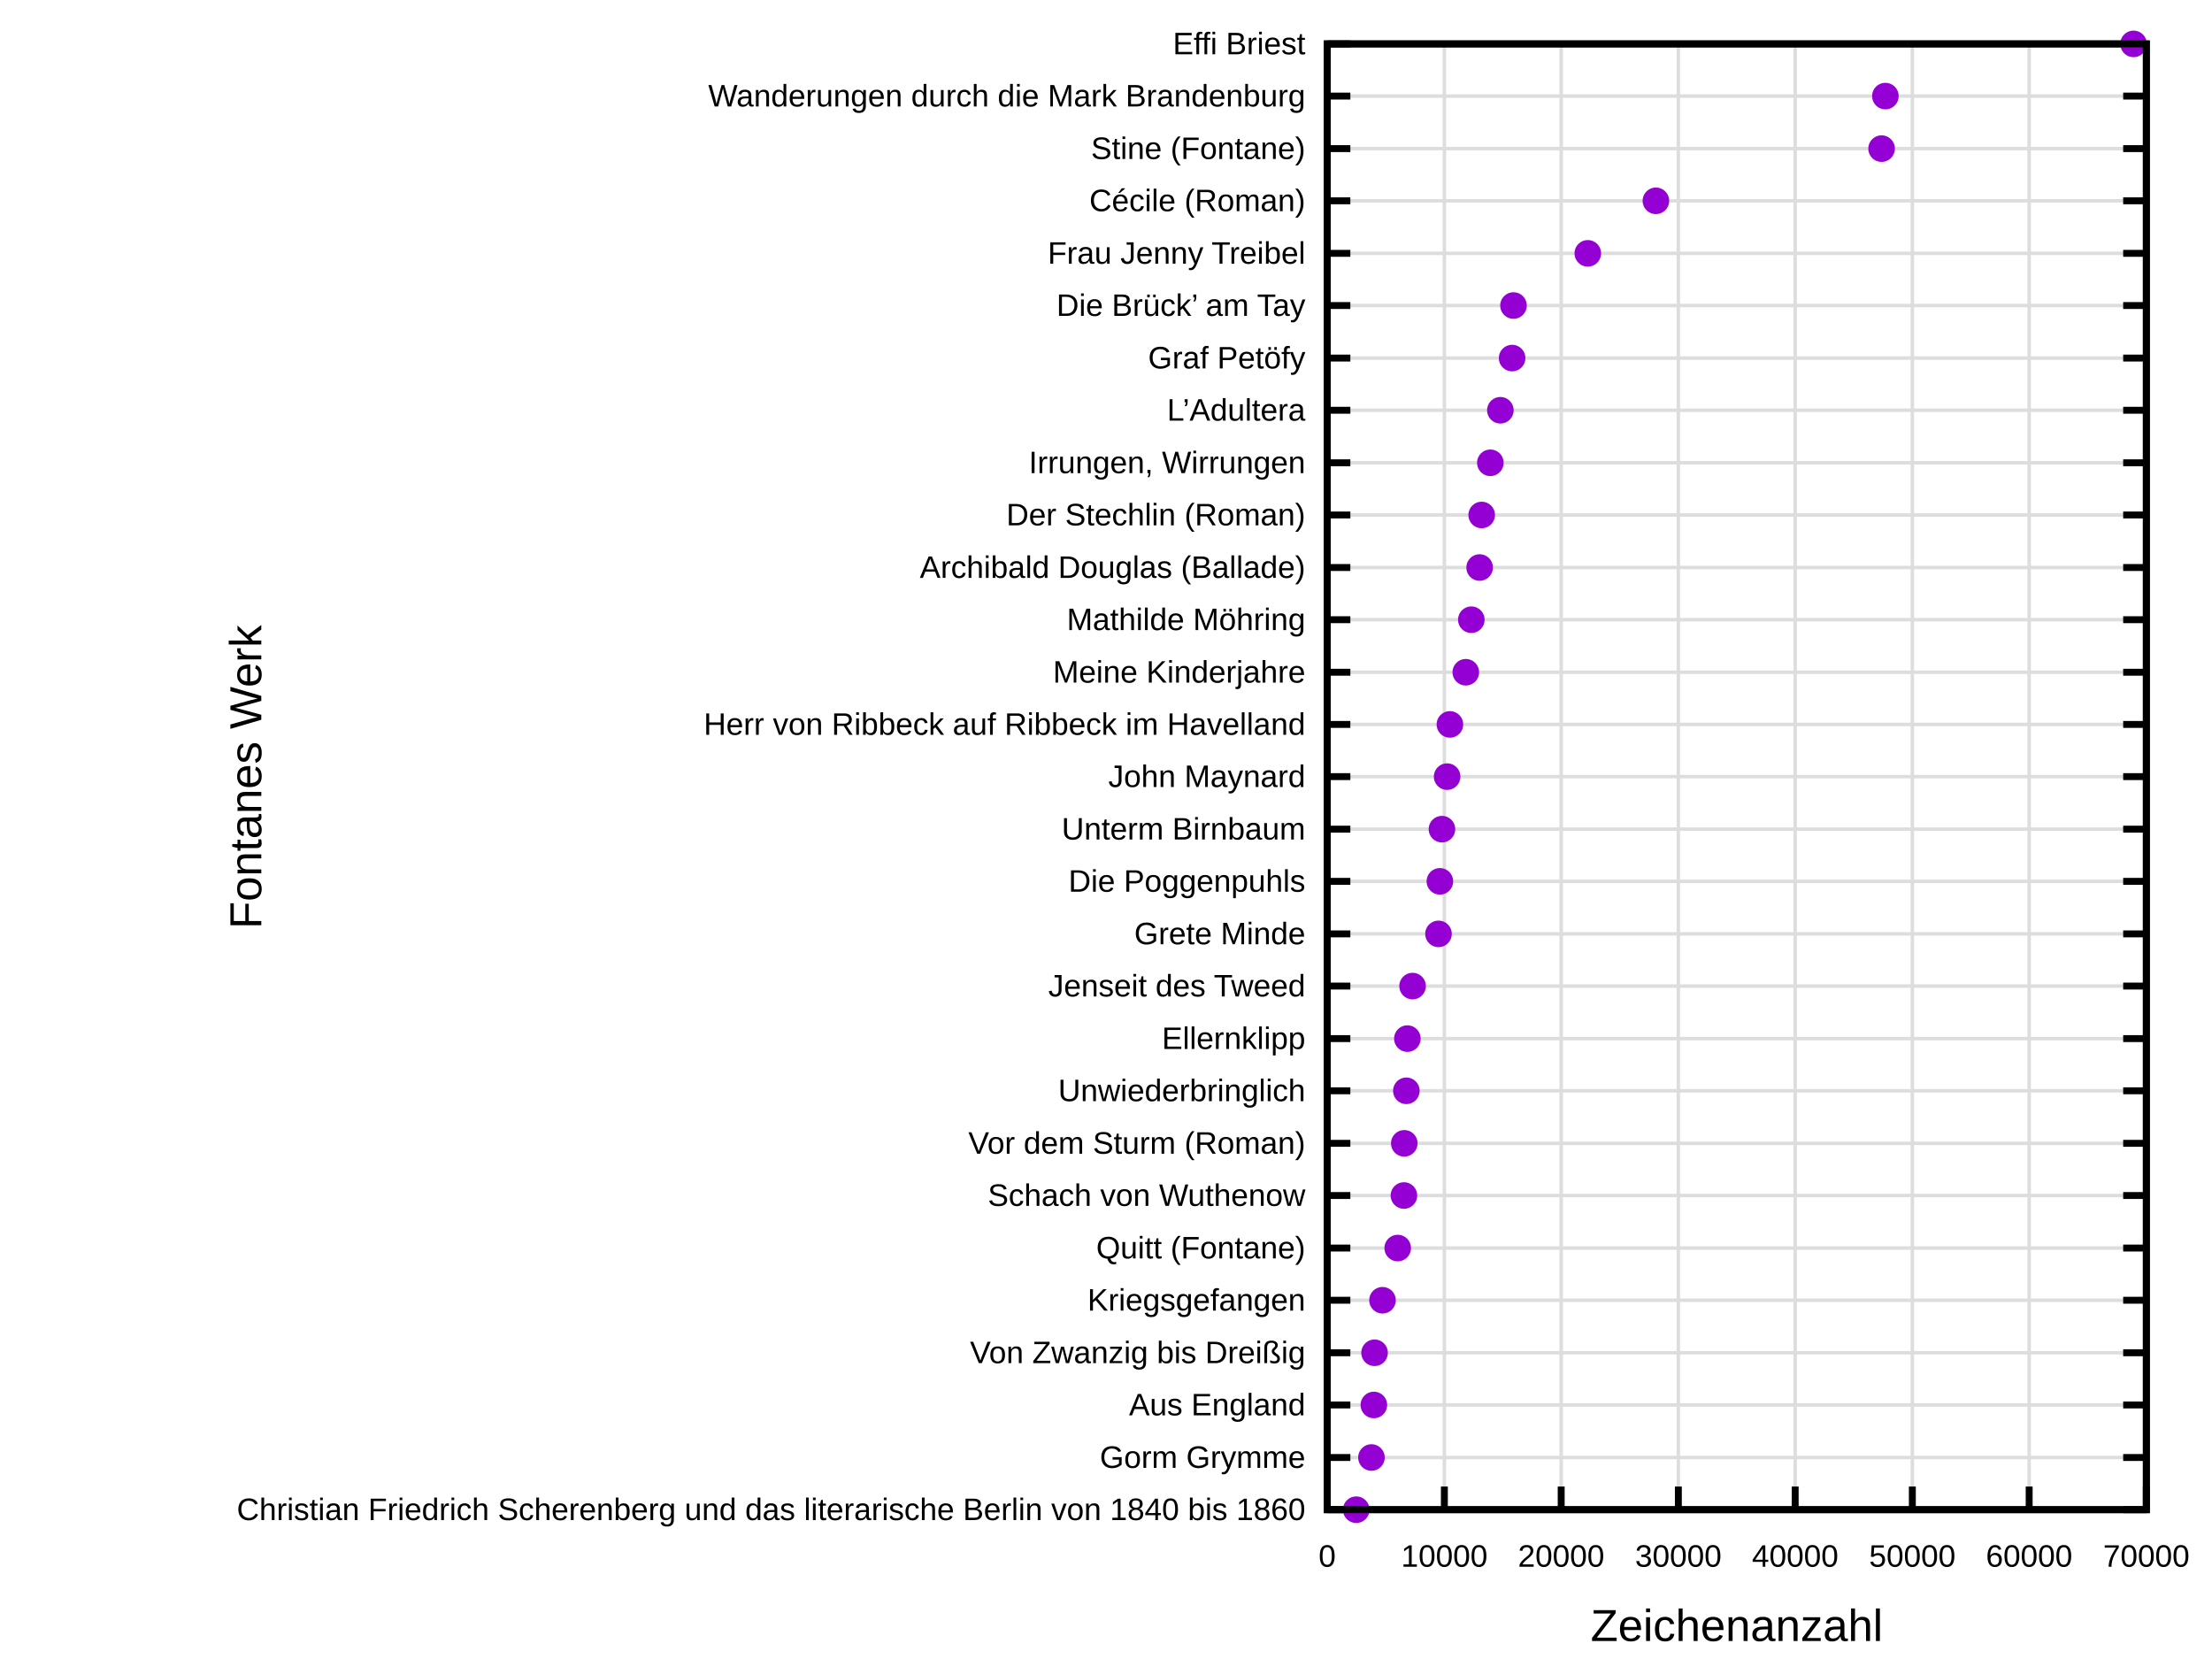
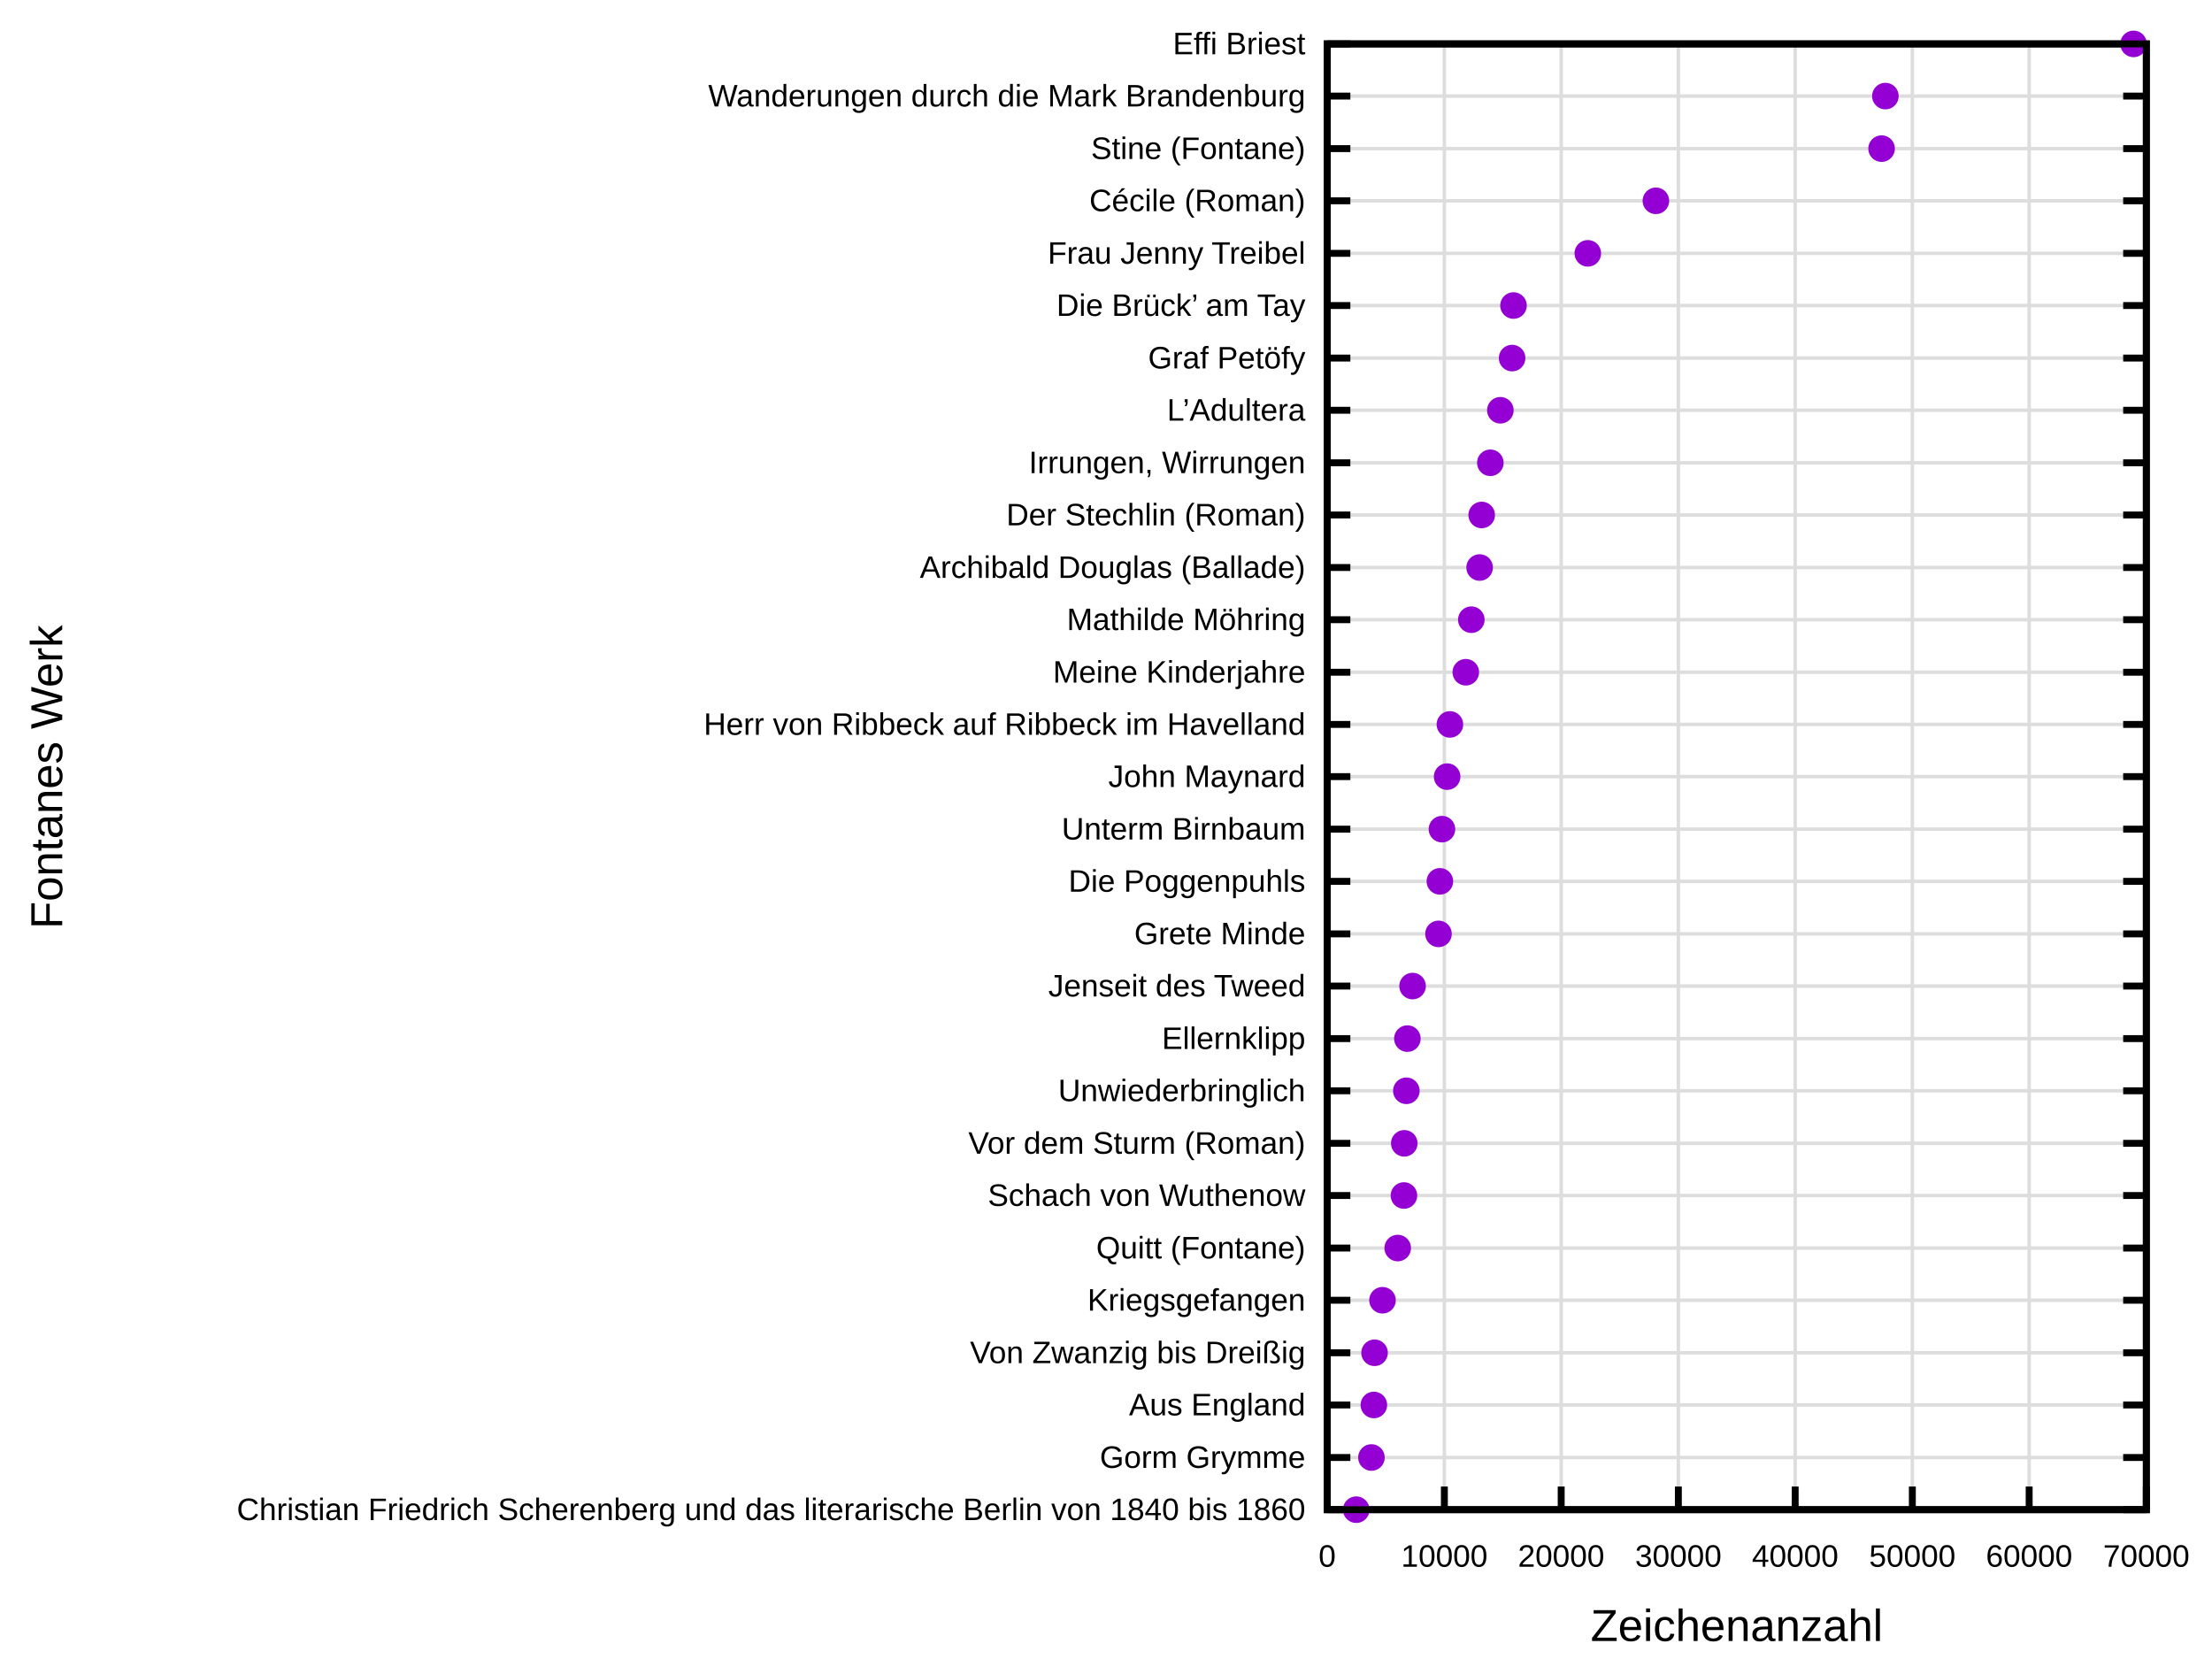
<svg xmlns="http://www.w3.org/2000/svg" xmlns:xlink="http://www.w3.org/1999/xlink" viewBox="0 0 640 480">
  <g id="gnuplot_canvas">
    <rect x="0" y="0" width="640" height="480" fill="none" />
    <defs>
      <circle id="gpDot" r="0.5" stroke-width="0.5" />
      <path id="gpPt0" stroke-width="0.299" stroke="currentColor" d="M-1,0 h2 M0,-1 v2" />
      <path id="gpPt1" stroke-width="0.299" stroke="currentColor" d="M-1,-1 L1,1 M1,-1 L-1,1" />
      <path id="gpPt2" stroke-width="0.299" stroke="currentColor" d="M-1,0 L1,0 M0,-1 L0,1 M-1,-1 L1,1 M-1,1 L1,-1" />
      <rect id="gpPt3" stroke-width="0.299" stroke="currentColor" x="-1" y="-1" width="2" height="2" />
      <rect id="gpPt4" stroke-width="0.299" stroke="currentColor" fill="currentColor" x="-1" y="-1" width="2" height="2" />
      <circle id="gpPt5" stroke-width="0.299" stroke="currentColor" cx="0" cy="0" r="1" />
      <use xlink:href="#gpPt5" id="gpPt6" fill="currentColor" stroke="none" />
      <path id="gpPt7" stroke-width="0.299" stroke="currentColor" d="M0,-1.33 L-1.33,0.67 L1.33,0.67 z" />
      <use xlink:href="#gpPt7" id="gpPt8" fill="currentColor" stroke="none" />
      <use xlink:href="#gpPt7" id="gpPt9" stroke="currentColor" transform="rotate(180)" />
      <use xlink:href="#gpPt9" id="gpPt10" fill="currentColor" stroke="none" />
      <use xlink:href="#gpPt3" id="gpPt11" stroke="currentColor" transform="rotate(45)" />
      <use xlink:href="#gpPt11" id="gpPt12" fill="currentColor" stroke="none" />
      <path id="gpPt13" stroke-width="0.299" stroke="currentColor" d="M0,1.330 L1.265,0.411 L0.782,-1.067 L-0.782,-1.076 L-1.265,0.411 z" />
      <use xlink:href="#gpPt13" id="gpPt14" fill="currentColor" stroke="none" />
      <filter id="textbox" filterUnits="objectBoundingBox" x="0" y="0" height="1" width="1">
        <feFlood flood-color="white" flood-opacity="1" result="bgnd" />
        <feComposite in="SourceGraphic" in2="bgnd" operator="atop" />
      </filter>
      <filter id="greybox" filterUnits="objectBoundingBox" x="0" y="0" height="1" width="1">
        <feFlood flood-color="lightgrey" flood-opacity="1" result="grey" />
        <feComposite in="SourceGraphic" in2="grey" operator="atop" />
      </filter>
    </defs>
    <g fill="none" color="white" stroke="currentColor" stroke-width="2.00" stroke-linecap="butt" stroke-linejoin="miter">
</g>
    <g fill="none" color="black" stroke="currentColor" stroke-width="2.00" stroke-linecap="butt" stroke-linejoin="miter">
</g>
    <g fill="none" color="black" stroke="black" stroke-width="1.00" stroke-linecap="butt" stroke-linejoin="miter">
</g>
    <g fill="none" color="black" stroke="currentColor" stroke-width="1.00" stroke-linecap="butt" stroke-linejoin="miter">
      <path stroke="rgb(221, 221, 221)" class="gridline" d="M384.0,436.8 L621.0,436.8  " />
    </g>
    <g fill="none" color="black" stroke="rgb(221, 221, 221)" stroke-width="2.00" stroke-linecap="butt" stroke-linejoin="miter">
</g>
    <g fill="none" color="black" stroke="currentColor" stroke-width="2.00" stroke-linecap="butt" stroke-linejoin="miter">
      <path stroke="black" d="M384.0,436.8 L390.7,436.8 M621.0,436.8 L614.3,436.8  " />
      <g transform="translate(377.7,439.8)" stroke="none" fill="black" font-family="Arial" font-size="9.00" text-anchor="end">
        <text>
          <tspan font-family="Arial">Christian Friedrich Scherenberg und das literarische Berlin von 1840 bis 1860</tspan>
        </text>
      </g>
    </g>
    <g fill="none" color="black" stroke="currentColor" stroke-width="2.00" stroke-linecap="butt" stroke-linejoin="miter">
</g>
    <g fill="none" color="black" stroke="black" stroke-width="1.00" stroke-linecap="butt" stroke-linejoin="miter">
</g>
    <g fill="none" color="black" stroke="currentColor" stroke-width="1.00" stroke-linecap="butt" stroke-linejoin="miter">
      <path stroke="rgb(221, 221, 221)" class="gridline" d="M384.0,421.7 L621.0,421.7  " />
    </g>
    <g fill="none" color="black" stroke="rgb(221, 221, 221)" stroke-width="2.00" stroke-linecap="butt" stroke-linejoin="miter">
</g>
    <g fill="none" color="black" stroke="currentColor" stroke-width="2.00" stroke-linecap="butt" stroke-linejoin="miter">
      <path stroke="black" d="M384.0,421.7 L390.7,421.7 M621.0,421.7 L614.3,421.7  " />
      <g transform="translate(377.7,424.7)" stroke="none" fill="black" font-family="Arial" font-size="9.00" text-anchor="end">
        <text>
          <tspan font-family="Arial">Gorm Grymme</tspan>
        </text>
      </g>
    </g>
    <g fill="none" color="black" stroke="currentColor" stroke-width="2.00" stroke-linecap="butt" stroke-linejoin="miter">
</g>
    <g fill="none" color="black" stroke="black" stroke-width="1.00" stroke-linecap="butt" stroke-linejoin="miter">
</g>
    <g fill="none" color="black" stroke="currentColor" stroke-width="1.00" stroke-linecap="butt" stroke-linejoin="miter">
      <path stroke="rgb(221, 221, 221)" class="gridline" d="M384.0,406.5 L621.0,406.5  " />
    </g>
    <g fill="none" color="black" stroke="rgb(221, 221, 221)" stroke-width="2.00" stroke-linecap="butt" stroke-linejoin="miter">
</g>
    <g fill="none" color="black" stroke="currentColor" stroke-width="2.00" stroke-linecap="butt" stroke-linejoin="miter">
      <path stroke="black" d="M384.0,406.5 L390.7,406.5 M621.0,406.5 L614.3,406.5  " />
      <g transform="translate(377.7,409.5)" stroke="none" fill="black" font-family="Arial" font-size="9.00" text-anchor="end">
        <text>
          <tspan font-family="Arial">Aus England</tspan>
        </text>
      </g>
    </g>
    <g fill="none" color="black" stroke="currentColor" stroke-width="2.00" stroke-linecap="butt" stroke-linejoin="miter">
</g>
    <g fill="none" color="black" stroke="black" stroke-width="1.00" stroke-linecap="butt" stroke-linejoin="miter">
</g>
    <g fill="none" color="black" stroke="currentColor" stroke-width="1.00" stroke-linecap="butt" stroke-linejoin="miter">
      <path stroke="rgb(221, 221, 221)" class="gridline" d="M384.0,391.4 L621.0,391.4  " />
    </g>
    <g fill="none" color="black" stroke="rgb(221, 221, 221)" stroke-width="2.00" stroke-linecap="butt" stroke-linejoin="miter">
</g>
    <g fill="none" color="black" stroke="currentColor" stroke-width="2.00" stroke-linecap="butt" stroke-linejoin="miter">
      <path stroke="black" d="M384.0,391.4 L390.7,391.4 M621.0,391.4 L614.3,391.4  " />
      <g transform="translate(377.7,394.4)" stroke="none" fill="black" font-family="Arial" font-size="9.00" text-anchor="end">
        <text>
          <tspan font-family="Arial">Von Zwanzig bis Dreißig</tspan>
        </text>
      </g>
    </g>
    <g fill="none" color="black" stroke="currentColor" stroke-width="2.00" stroke-linecap="butt" stroke-linejoin="miter">
</g>
    <g fill="none" color="black" stroke="black" stroke-width="1.00" stroke-linecap="butt" stroke-linejoin="miter">
</g>
    <g fill="none" color="black" stroke="currentColor" stroke-width="1.00" stroke-linecap="butt" stroke-linejoin="miter">
      <path stroke="rgb(221, 221, 221)" class="gridline" d="M384.0,376.2 L621.0,376.2  " />
    </g>
    <g fill="none" color="black" stroke="rgb(221, 221, 221)" stroke-width="2.00" stroke-linecap="butt" stroke-linejoin="miter">
</g>
    <g fill="none" color="black" stroke="currentColor" stroke-width="2.00" stroke-linecap="butt" stroke-linejoin="miter">
      <path stroke="black" d="M384.0,376.2 L390.7,376.2 M621.0,376.2 L614.3,376.2  " />
      <g transform="translate(377.7,379.2)" stroke="none" fill="black" font-family="Arial" font-size="9.00" text-anchor="end">
        <text>
          <tspan font-family="Arial">Kriegsgefangen</tspan>
        </text>
      </g>
    </g>
    <g fill="none" color="black" stroke="currentColor" stroke-width="2.00" stroke-linecap="butt" stroke-linejoin="miter">
</g>
    <g fill="none" color="black" stroke="black" stroke-width="1.00" stroke-linecap="butt" stroke-linejoin="miter">
</g>
    <g fill="none" color="black" stroke="currentColor" stroke-width="1.00" stroke-linecap="butt" stroke-linejoin="miter">
      <path stroke="rgb(221, 221, 221)" class="gridline" d="M384.0,361.1 L621.0,361.1  " />
    </g>
    <g fill="none" color="black" stroke="rgb(221, 221, 221)" stroke-width="2.00" stroke-linecap="butt" stroke-linejoin="miter">
</g>
    <g fill="none" color="black" stroke="currentColor" stroke-width="2.00" stroke-linecap="butt" stroke-linejoin="miter">
      <path stroke="black" d="M384.0,361.1 L390.7,361.1 M621.0,361.1 L614.3,361.1  " />
      <g transform="translate(377.7,364.1)" stroke="none" fill="black" font-family="Arial" font-size="9.00" text-anchor="end">
        <text>
          <tspan font-family="Arial">Quitt (Fontane)</tspan>
        </text>
      </g>
    </g>
    <g fill="none" color="black" stroke="currentColor" stroke-width="2.00" stroke-linecap="butt" stroke-linejoin="miter">
</g>
    <g fill="none" color="black" stroke="black" stroke-width="1.00" stroke-linecap="butt" stroke-linejoin="miter">
</g>
    <g fill="none" color="black" stroke="currentColor" stroke-width="1.00" stroke-linecap="butt" stroke-linejoin="miter">
      <path stroke="rgb(221, 221, 221)" class="gridline" d="M384.0,345.9 L621.0,345.9  " />
    </g>
    <g fill="none" color="black" stroke="rgb(221, 221, 221)" stroke-width="2.00" stroke-linecap="butt" stroke-linejoin="miter">
</g>
    <g fill="none" color="black" stroke="currentColor" stroke-width="2.00" stroke-linecap="butt" stroke-linejoin="miter">
      <path stroke="black" d="M384.0,345.9 L390.7,345.9 M621.0,345.9 L614.3,345.9  " />
      <g transform="translate(377.7,348.9)" stroke="none" fill="black" font-family="Arial" font-size="9.00" text-anchor="end">
        <text>
          <tspan font-family="Arial">Schach von Wuthenow</tspan>
        </text>
      </g>
    </g>
    <g fill="none" color="black" stroke="currentColor" stroke-width="2.00" stroke-linecap="butt" stroke-linejoin="miter">
</g>
    <g fill="none" color="black" stroke="black" stroke-width="1.00" stroke-linecap="butt" stroke-linejoin="miter">
</g>
    <g fill="none" color="black" stroke="currentColor" stroke-width="1.00" stroke-linecap="butt" stroke-linejoin="miter">
      <path stroke="rgb(221, 221, 221)" class="gridline" d="M384.0,330.8 L621.0,330.8  " />
    </g>
    <g fill="none" color="black" stroke="rgb(221, 221, 221)" stroke-width="2.00" stroke-linecap="butt" stroke-linejoin="miter">
</g>
    <g fill="none" color="black" stroke="currentColor" stroke-width="2.00" stroke-linecap="butt" stroke-linejoin="miter">
      <path stroke="black" d="M384.0,330.8 L390.7,330.8 M621.0,330.8 L614.3,330.8  " />
      <g transform="translate(377.7,333.8)" stroke="none" fill="black" font-family="Arial" font-size="9.00" text-anchor="end">
        <text>
          <tspan font-family="Arial">Vor dem Sturm (Roman)</tspan>
        </text>
      </g>
    </g>
    <g fill="none" color="black" stroke="currentColor" stroke-width="2.00" stroke-linecap="butt" stroke-linejoin="miter">
</g>
    <g fill="none" color="black" stroke="black" stroke-width="1.00" stroke-linecap="butt" stroke-linejoin="miter">
</g>
    <g fill="none" color="black" stroke="currentColor" stroke-width="1.00" stroke-linecap="butt" stroke-linejoin="miter">
      <path stroke="rgb(221, 221, 221)" class="gridline" d="M384.0,315.6 L621.0,315.6  " />
    </g>
    <g fill="none" color="black" stroke="rgb(221, 221, 221)" stroke-width="2.00" stroke-linecap="butt" stroke-linejoin="miter">
</g>
    <g fill="none" color="black" stroke="currentColor" stroke-width="2.00" stroke-linecap="butt" stroke-linejoin="miter">
      <path stroke="black" d="M384.0,315.6 L390.7,315.6 M621.0,315.6 L614.3,315.6  " />
      <g transform="translate(377.7,318.6)" stroke="none" fill="black" font-family="Arial" font-size="9.00" text-anchor="end">
        <text>
          <tspan font-family="Arial">Unwiederbringlich</tspan>
        </text>
      </g>
    </g>
    <g fill="none" color="black" stroke="currentColor" stroke-width="2.00" stroke-linecap="butt" stroke-linejoin="miter">
</g>
    <g fill="none" color="black" stroke="black" stroke-width="1.00" stroke-linecap="butt" stroke-linejoin="miter">
</g>
    <g fill="none" color="black" stroke="currentColor" stroke-width="1.00" stroke-linecap="butt" stroke-linejoin="miter">
      <path stroke="rgb(221, 221, 221)" class="gridline" d="M384.0,300.5 L621.0,300.5  " />
    </g>
    <g fill="none" color="black" stroke="rgb(221, 221, 221)" stroke-width="2.00" stroke-linecap="butt" stroke-linejoin="miter">
</g>
    <g fill="none" color="black" stroke="currentColor" stroke-width="2.00" stroke-linecap="butt" stroke-linejoin="miter">
      <path stroke="black" d="M384.0,300.5 L390.7,300.5 M621.0,300.5 L614.3,300.5  " />
      <g transform="translate(377.7,303.5)" stroke="none" fill="black" font-family="Arial" font-size="9.00" text-anchor="end">
        <text>
          <tspan font-family="Arial">Ellernklipp</tspan>
        </text>
      </g>
    </g>
    <g fill="none" color="black" stroke="currentColor" stroke-width="2.00" stroke-linecap="butt" stroke-linejoin="miter">
</g>
    <g fill="none" color="black" stroke="black" stroke-width="1.00" stroke-linecap="butt" stroke-linejoin="miter">
</g>
    <g fill="none" color="black" stroke="currentColor" stroke-width="1.00" stroke-linecap="butt" stroke-linejoin="miter">
      <path stroke="rgb(221, 221, 221)" class="gridline" d="M384.0,285.3 L621.0,285.3  " />
    </g>
    <g fill="none" color="black" stroke="rgb(221, 221, 221)" stroke-width="2.00" stroke-linecap="butt" stroke-linejoin="miter">
</g>
    <g fill="none" color="black" stroke="currentColor" stroke-width="2.00" stroke-linecap="butt" stroke-linejoin="miter">
      <path stroke="black" d="M384.0,285.3 L390.7,285.3 M621.0,285.3 L614.3,285.3  " />
      <g transform="translate(377.7,288.3)" stroke="none" fill="black" font-family="Arial" font-size="9.00" text-anchor="end">
        <text>
          <tspan font-family="Arial">Jenseit des Tweed</tspan>
        </text>
      </g>
    </g>
    <g fill="none" color="black" stroke="currentColor" stroke-width="2.00" stroke-linecap="butt" stroke-linejoin="miter">
</g>
    <g fill="none" color="black" stroke="black" stroke-width="1.00" stroke-linecap="butt" stroke-linejoin="miter">
</g>
    <g fill="none" color="black" stroke="currentColor" stroke-width="1.00" stroke-linecap="butt" stroke-linejoin="miter">
      <path stroke="rgb(221, 221, 221)" class="gridline" d="M384.0,270.2 L621.0,270.2  " />
    </g>
    <g fill="none" color="black" stroke="rgb(221, 221, 221)" stroke-width="2.00" stroke-linecap="butt" stroke-linejoin="miter">
</g>
    <g fill="none" color="black" stroke="currentColor" stroke-width="2.00" stroke-linecap="butt" stroke-linejoin="miter">
      <path stroke="black" d="M384.0,270.2 L390.7,270.2 M621.0,270.2 L614.3,270.2  " />
      <g transform="translate(377.7,273.2)" stroke="none" fill="black" font-family="Arial" font-size="9.00" text-anchor="end">
        <text>
          <tspan font-family="Arial">Grete Minde</tspan>
        </text>
      </g>
    </g>
    <g fill="none" color="black" stroke="currentColor" stroke-width="2.00" stroke-linecap="butt" stroke-linejoin="miter">
</g>
    <g fill="none" color="black" stroke="black" stroke-width="1.00" stroke-linecap="butt" stroke-linejoin="miter">
</g>
    <g fill="none" color="black" stroke="currentColor" stroke-width="1.00" stroke-linecap="butt" stroke-linejoin="miter">
      <path stroke="rgb(221, 221, 221)" class="gridline" d="M384.0,255.0 L621.0,255.0  " />
    </g>
    <g fill="none" color="black" stroke="rgb(221, 221, 221)" stroke-width="2.00" stroke-linecap="butt" stroke-linejoin="miter">
</g>
    <g fill="none" color="black" stroke="currentColor" stroke-width="2.00" stroke-linecap="butt" stroke-linejoin="miter">
      <path stroke="black" d="M384.0,255.0 L390.7,255.0 M621.0,255.0 L614.3,255.0  " />
      <g transform="translate(377.7,258.0)" stroke="none" fill="black" font-family="Arial" font-size="9.00" text-anchor="end">
        <text>
          <tspan font-family="Arial">Die Poggenpuhls</tspan>
        </text>
      </g>
    </g>
    <g fill="none" color="black" stroke="currentColor" stroke-width="2.00" stroke-linecap="butt" stroke-linejoin="miter">
</g>
    <g fill="none" color="black" stroke="black" stroke-width="1.00" stroke-linecap="butt" stroke-linejoin="miter">
</g>
    <g fill="none" color="black" stroke="currentColor" stroke-width="1.00" stroke-linecap="butt" stroke-linejoin="miter">
      <path stroke="rgb(221, 221, 221)" class="gridline" d="M384.0,239.9 L621.0,239.9  " />
    </g>
    <g fill="none" color="black" stroke="rgb(221, 221, 221)" stroke-width="2.00" stroke-linecap="butt" stroke-linejoin="miter">
</g>
    <g fill="none" color="black" stroke="currentColor" stroke-width="2.00" stroke-linecap="butt" stroke-linejoin="miter">
      <path stroke="black" d="M384.0,239.9 L390.7,239.9 M621.0,239.9 L614.3,239.9  " />
      <g transform="translate(377.7,242.9)" stroke="none" fill="black" font-family="Arial" font-size="9.00" text-anchor="end">
        <text>
          <tspan font-family="Arial">Unterm Birnbaum</tspan>
        </text>
      </g>
    </g>
    <g fill="none" color="black" stroke="currentColor" stroke-width="2.00" stroke-linecap="butt" stroke-linejoin="miter">
</g>
    <g fill="none" color="black" stroke="black" stroke-width="1.00" stroke-linecap="butt" stroke-linejoin="miter">
</g>
    <g fill="none" color="black" stroke="currentColor" stroke-width="1.00" stroke-linecap="butt" stroke-linejoin="miter">
      <path stroke="rgb(221, 221, 221)" class="gridline" d="M384.0,224.7 L621.0,224.7  " />
    </g>
    <g fill="none" color="black" stroke="rgb(221, 221, 221)" stroke-width="2.00" stroke-linecap="butt" stroke-linejoin="miter">
</g>
    <g fill="none" color="black" stroke="currentColor" stroke-width="2.00" stroke-linecap="butt" stroke-linejoin="miter">
      <path stroke="black" d="M384.0,224.7 L390.7,224.7 M621.0,224.7 L614.3,224.7  " />
      <g transform="translate(377.7,227.7)" stroke="none" fill="black" font-family="Arial" font-size="9.00" text-anchor="end">
        <text>
          <tspan font-family="Arial">John Maynard</tspan>
        </text>
      </g>
    </g>
    <g fill="none" color="black" stroke="currentColor" stroke-width="2.00" stroke-linecap="butt" stroke-linejoin="miter">
</g>
    <g fill="none" color="black" stroke="black" stroke-width="1.00" stroke-linecap="butt" stroke-linejoin="miter">
</g>
    <g fill="none" color="black" stroke="currentColor" stroke-width="1.00" stroke-linecap="butt" stroke-linejoin="miter">
      <path stroke="rgb(221, 221, 221)" class="gridline" d="M384.0,209.6 L621.0,209.6  " />
    </g>
    <g fill="none" color="black" stroke="rgb(221, 221, 221)" stroke-width="2.00" stroke-linecap="butt" stroke-linejoin="miter">
</g>
    <g fill="none" color="black" stroke="currentColor" stroke-width="2.00" stroke-linecap="butt" stroke-linejoin="miter">
      <path stroke="black" d="M384.0,209.6 L390.7,209.6 M621.0,209.6 L614.3,209.6  " />
      <g transform="translate(377.7,212.6)" stroke="none" fill="black" font-family="Arial" font-size="9.00" text-anchor="end">
        <text>
          <tspan font-family="Arial">Herr von Ribbeck auf Ribbeck im Havelland</tspan>
        </text>
      </g>
    </g>
    <g fill="none" color="black" stroke="currentColor" stroke-width="2.00" stroke-linecap="butt" stroke-linejoin="miter">
</g>
    <g fill="none" color="black" stroke="black" stroke-width="1.00" stroke-linecap="butt" stroke-linejoin="miter">
</g>
    <g fill="none" color="black" stroke="currentColor" stroke-width="1.00" stroke-linecap="butt" stroke-linejoin="miter">
      <path stroke="rgb(221, 221, 221)" class="gridline" d="M384.0,194.5 L621.0,194.5  " />
    </g>
    <g fill="none" color="black" stroke="rgb(221, 221, 221)" stroke-width="2.00" stroke-linecap="butt" stroke-linejoin="miter">
</g>
    <g fill="none" color="black" stroke="currentColor" stroke-width="2.00" stroke-linecap="butt" stroke-linejoin="miter">
      <path stroke="black" d="M384.0,194.5 L390.7,194.5 M621.0,194.5 L614.3,194.5  " />
      <g transform="translate(377.7,197.5)" stroke="none" fill="black" font-family="Arial" font-size="9.00" text-anchor="end">
        <text>
          <tspan font-family="Arial">Meine Kinderjahre</tspan>
        </text>
      </g>
    </g>
    <g fill="none" color="black" stroke="currentColor" stroke-width="2.00" stroke-linecap="butt" stroke-linejoin="miter">
</g>
    <g fill="none" color="black" stroke="black" stroke-width="1.00" stroke-linecap="butt" stroke-linejoin="miter">
</g>
    <g fill="none" color="black" stroke="currentColor" stroke-width="1.00" stroke-linecap="butt" stroke-linejoin="miter">
      <path stroke="rgb(221, 221, 221)" class="gridline" d="M384.0,179.3 L621.0,179.3  " />
    </g>
    <g fill="none" color="black" stroke="rgb(221, 221, 221)" stroke-width="2.00" stroke-linecap="butt" stroke-linejoin="miter">
</g>
    <g fill="none" color="black" stroke="currentColor" stroke-width="2.00" stroke-linecap="butt" stroke-linejoin="miter">
      <path stroke="black" d="M384.0,179.3 L390.7,179.3 M621.0,179.3 L614.3,179.3  " />
      <g transform="translate(377.7,182.3)" stroke="none" fill="black" font-family="Arial" font-size="9.00" text-anchor="end">
        <text>
          <tspan font-family="Arial">Mathilde Möhring</tspan>
        </text>
      </g>
    </g>
    <g fill="none" color="black" stroke="currentColor" stroke-width="2.00" stroke-linecap="butt" stroke-linejoin="miter">
</g>
    <g fill="none" color="black" stroke="black" stroke-width="1.00" stroke-linecap="butt" stroke-linejoin="miter">
</g>
    <g fill="none" color="black" stroke="currentColor" stroke-width="1.00" stroke-linecap="butt" stroke-linejoin="miter">
      <path stroke="rgb(221, 221, 221)" class="gridline" d="M384.0,164.2 L621.0,164.2  " />
    </g>
    <g fill="none" color="black" stroke="rgb(221, 221, 221)" stroke-width="2.00" stroke-linecap="butt" stroke-linejoin="miter">
</g>
    <g fill="none" color="black" stroke="currentColor" stroke-width="2.00" stroke-linecap="butt" stroke-linejoin="miter">
      <path stroke="black" d="M384.0,164.2 L390.7,164.2 M621.0,164.2 L614.3,164.2  " />
      <g transform="translate(377.7,167.2)" stroke="none" fill="black" font-family="Arial" font-size="9.00" text-anchor="end">
        <text>
          <tspan font-family="Arial">Archibald Douglas (Ballade)</tspan>
        </text>
      </g>
    </g>
    <g fill="none" color="black" stroke="currentColor" stroke-width="2.00" stroke-linecap="butt" stroke-linejoin="miter">
</g>
    <g fill="none" color="black" stroke="black" stroke-width="1.00" stroke-linecap="butt" stroke-linejoin="miter">
</g>
    <g fill="none" color="black" stroke="currentColor" stroke-width="1.00" stroke-linecap="butt" stroke-linejoin="miter">
      <path stroke="rgb(221, 221, 221)" class="gridline" d="M384.0,149.0 L621.0,149.0  " />
    </g>
    <g fill="none" color="black" stroke="rgb(221, 221, 221)" stroke-width="2.00" stroke-linecap="butt" stroke-linejoin="miter">
</g>
    <g fill="none" color="black" stroke="currentColor" stroke-width="2.00" stroke-linecap="butt" stroke-linejoin="miter">
      <path stroke="black" d="M384.0,149.0 L390.7,149.0 M621.0,149.0 L614.3,149.0  " />
      <g transform="translate(377.7,152.0)" stroke="none" fill="black" font-family="Arial" font-size="9.00" text-anchor="end">
        <text>
          <tspan font-family="Arial">Der Stechlin (Roman)</tspan>
        </text>
      </g>
    </g>
    <g fill="none" color="black" stroke="currentColor" stroke-width="2.00" stroke-linecap="butt" stroke-linejoin="miter">
</g>
    <g fill="none" color="black" stroke="black" stroke-width="1.00" stroke-linecap="butt" stroke-linejoin="miter">
</g>
    <g fill="none" color="black" stroke="currentColor" stroke-width="1.00" stroke-linecap="butt" stroke-linejoin="miter">
      <path stroke="rgb(221, 221, 221)" class="gridline" d="M384.0,133.9 L621.0,133.9  " />
    </g>
    <g fill="none" color="black" stroke="rgb(221, 221, 221)" stroke-width="2.00" stroke-linecap="butt" stroke-linejoin="miter">
</g>
    <g fill="none" color="black" stroke="currentColor" stroke-width="2.00" stroke-linecap="butt" stroke-linejoin="miter">
      <path stroke="black" d="M384.0,133.9 L390.7,133.9 M621.0,133.9 L614.3,133.9  " />
      <g transform="translate(377.7,136.9)" stroke="none" fill="black" font-family="Arial" font-size="9.00" text-anchor="end">
        <text>
          <tspan font-family="Arial">Irrungen, Wirrungen</tspan>
        </text>
      </g>
    </g>
    <g fill="none" color="black" stroke="currentColor" stroke-width="2.00" stroke-linecap="butt" stroke-linejoin="miter">
</g>
    <g fill="none" color="black" stroke="black" stroke-width="1.00" stroke-linecap="butt" stroke-linejoin="miter">
</g>
    <g fill="none" color="black" stroke="currentColor" stroke-width="1.00" stroke-linecap="butt" stroke-linejoin="miter">
      <path stroke="rgb(221, 221, 221)" class="gridline" d="M384.0,118.7 L621.0,118.7  " />
    </g>
    <g fill="none" color="black" stroke="rgb(221, 221, 221)" stroke-width="2.00" stroke-linecap="butt" stroke-linejoin="miter">
</g>
    <g fill="none" color="black" stroke="currentColor" stroke-width="2.00" stroke-linecap="butt" stroke-linejoin="miter">
      <path stroke="black" d="M384.0,118.7 L390.7,118.7 M621.0,118.7 L614.3,118.7  " />
      <g transform="translate(377.7,121.7)" stroke="none" fill="black" font-family="Arial" font-size="9.00" text-anchor="end">
        <text>
          <tspan font-family="Arial">L’Adultera</tspan>
        </text>
      </g>
    </g>
    <g fill="none" color="black" stroke="currentColor" stroke-width="2.00" stroke-linecap="butt" stroke-linejoin="miter">
</g>
    <g fill="none" color="black" stroke="black" stroke-width="1.00" stroke-linecap="butt" stroke-linejoin="miter">
</g>
    <g fill="none" color="black" stroke="currentColor" stroke-width="1.00" stroke-linecap="butt" stroke-linejoin="miter">
      <path stroke="rgb(221, 221, 221)" class="gridline" d="M384.0,103.6 L621.0,103.6  " />
    </g>
    <g fill="none" color="black" stroke="rgb(221, 221, 221)" stroke-width="2.00" stroke-linecap="butt" stroke-linejoin="miter">
</g>
    <g fill="none" color="black" stroke="currentColor" stroke-width="2.00" stroke-linecap="butt" stroke-linejoin="miter">
      <path stroke="black" d="M384.0,103.6 L390.7,103.6 M621.0,103.6 L614.3,103.6  " />
      <g transform="translate(377.7,106.6)" stroke="none" fill="black" font-family="Arial" font-size="9.00" text-anchor="end">
        <text>
          <tspan font-family="Arial">Graf Petöfy</tspan>
        </text>
      </g>
    </g>
    <g fill="none" color="black" stroke="currentColor" stroke-width="2.00" stroke-linecap="butt" stroke-linejoin="miter">
</g>
    <g fill="none" color="black" stroke="black" stroke-width="1.00" stroke-linecap="butt" stroke-linejoin="miter">
</g>
    <g fill="none" color="black" stroke="currentColor" stroke-width="1.00" stroke-linecap="butt" stroke-linejoin="miter">
      <path stroke="rgb(221, 221, 221)" class="gridline" d="M384.0,88.4 L621.0,88.4  " />
    </g>
    <g fill="none" color="black" stroke="rgb(221, 221, 221)" stroke-width="2.00" stroke-linecap="butt" stroke-linejoin="miter">
</g>
    <g fill="none" color="black" stroke="currentColor" stroke-width="2.00" stroke-linecap="butt" stroke-linejoin="miter">
      <path stroke="black" d="M384.0,88.4 L390.7,88.4 M621.0,88.4 L614.3,88.4  " />
      <g transform="translate(377.7,91.4)" stroke="none" fill="black" font-family="Arial" font-size="9.00" text-anchor="end">
        <text>
          <tspan font-family="Arial">Die Brück’ am Tay</tspan>
        </text>
      </g>
    </g>
    <g fill="none" color="black" stroke="currentColor" stroke-width="2.00" stroke-linecap="butt" stroke-linejoin="miter">
</g>
    <g fill="none" color="black" stroke="black" stroke-width="1.00" stroke-linecap="butt" stroke-linejoin="miter">
</g>
    <g fill="none" color="black" stroke="currentColor" stroke-width="1.00" stroke-linecap="butt" stroke-linejoin="miter">
      <path stroke="rgb(221, 221, 221)" class="gridline" d="M384.0,73.3 L621.0,73.3  " />
    </g>
    <g fill="none" color="black" stroke="rgb(221, 221, 221)" stroke-width="2.00" stroke-linecap="butt" stroke-linejoin="miter">
</g>
    <g fill="none" color="black" stroke="currentColor" stroke-width="2.00" stroke-linecap="butt" stroke-linejoin="miter">
      <path stroke="black" d="M384.0,73.3 L390.7,73.3 M621.0,73.3 L614.3,73.3  " />
      <g transform="translate(377.7,76.3)" stroke="none" fill="black" font-family="Arial" font-size="9.00" text-anchor="end">
        <text>
          <tspan font-family="Arial">Frau Jenny Treibel</tspan>
        </text>
      </g>
    </g>
    <g fill="none" color="black" stroke="currentColor" stroke-width="2.00" stroke-linecap="butt" stroke-linejoin="miter">
</g>
    <g fill="none" color="black" stroke="black" stroke-width="1.00" stroke-linecap="butt" stroke-linejoin="miter">
</g>
    <g fill="none" color="black" stroke="currentColor" stroke-width="1.00" stroke-linecap="butt" stroke-linejoin="miter">
      <path stroke="rgb(221, 221, 221)" class="gridline" d="M384.0,58.1 L621.0,58.1  " />
    </g>
    <g fill="none" color="black" stroke="rgb(221, 221, 221)" stroke-width="2.00" stroke-linecap="butt" stroke-linejoin="miter">
</g>
    <g fill="none" color="black" stroke="currentColor" stroke-width="2.00" stroke-linecap="butt" stroke-linejoin="miter">
      <path stroke="black" d="M384.0,58.1 L390.7,58.1 M621.0,58.1 L614.3,58.1  " />
      <g transform="translate(377.7,61.1)" stroke="none" fill="black" font-family="Arial" font-size="9.00" text-anchor="end">
        <text>
          <tspan font-family="Arial">Cécile (Roman)</tspan>
        </text>
      </g>
    </g>
    <g fill="none" color="black" stroke="currentColor" stroke-width="2.00" stroke-linecap="butt" stroke-linejoin="miter">
</g>
    <g fill="none" color="black" stroke="black" stroke-width="1.00" stroke-linecap="butt" stroke-linejoin="miter">
</g>
    <g fill="none" color="black" stroke="currentColor" stroke-width="1.00" stroke-linecap="butt" stroke-linejoin="miter">
      <path stroke="rgb(221, 221, 221)" class="gridline" d="M384.0,43.0 L621.0,43.0  " />
    </g>
    <g fill="none" color="black" stroke="rgb(221, 221, 221)" stroke-width="2.00" stroke-linecap="butt" stroke-linejoin="miter">
</g>
    <g fill="none" color="black" stroke="currentColor" stroke-width="2.00" stroke-linecap="butt" stroke-linejoin="miter">
      <path stroke="black" d="M384.0,43.0 L390.7,43.0 M621.0,43.0 L614.3,43.0  " />
      <g transform="translate(377.7,46.0)" stroke="none" fill="black" font-family="Arial" font-size="9.00" text-anchor="end">
        <text>
          <tspan font-family="Arial">Stine (Fontane)</tspan>
        </text>
      </g>
    </g>
    <g fill="none" color="black" stroke="currentColor" stroke-width="2.00" stroke-linecap="butt" stroke-linejoin="miter">
</g>
    <g fill="none" color="black" stroke="black" stroke-width="1.00" stroke-linecap="butt" stroke-linejoin="miter">
</g>
    <g fill="none" color="black" stroke="currentColor" stroke-width="1.00" stroke-linecap="butt" stroke-linejoin="miter">
      <path stroke="rgb(221, 221, 221)" class="gridline" d="M384.0,27.8 L621.0,27.8  " />
    </g>
    <g fill="none" color="black" stroke="rgb(221, 221, 221)" stroke-width="2.00" stroke-linecap="butt" stroke-linejoin="miter">
</g>
    <g fill="none" color="black" stroke="currentColor" stroke-width="2.00" stroke-linecap="butt" stroke-linejoin="miter">
      <path stroke="black" d="M384.0,27.8 L390.7,27.8 M621.0,27.8 L614.3,27.8  " />
      <g transform="translate(377.7,30.8)" stroke="none" fill="black" font-family="Arial" font-size="9.00" text-anchor="end">
        <text>
          <tspan font-family="Arial">Wanderungen durch die Mark Brandenburg</tspan>
        </text>
      </g>
    </g>
    <g fill="none" color="black" stroke="currentColor" stroke-width="2.00" stroke-linecap="butt" stroke-linejoin="miter">
</g>
    <g fill="none" color="black" stroke="black" stroke-width="1.00" stroke-linecap="butt" stroke-linejoin="miter">
</g>
    <g fill="none" color="black" stroke="currentColor" stroke-width="1.00" stroke-linecap="butt" stroke-linejoin="miter">
      <path stroke="rgb(221, 221, 221)" class="gridline" d="M384.0,12.7 L621.0,12.7  " />
    </g>
    <g fill="none" color="black" stroke="rgb(221, 221, 221)" stroke-width="2.00" stroke-linecap="butt" stroke-linejoin="miter">
</g>
    <g fill="none" color="black" stroke="currentColor" stroke-width="2.00" stroke-linecap="butt" stroke-linejoin="miter">
      <path stroke="black" d="M384.0,12.7 L390.7,12.7 M621.0,12.7 L614.3,12.7  " />
      <g transform="translate(377.7,15.7)" stroke="none" fill="black" font-family="Arial" font-size="9.00" text-anchor="end">
        <text>
          <tspan font-family="Arial">Effi Briest</tspan>
        </text>
      </g>
    </g>
    <g fill="none" color="black" stroke="currentColor" stroke-width="2.00" stroke-linecap="butt" stroke-linejoin="miter">
</g>
    <g fill="none" color="black" stroke="black" stroke-width="1.00" stroke-linecap="butt" stroke-linejoin="miter">
</g>
    <g fill="none" color="black" stroke="currentColor" stroke-width="1.00" stroke-linecap="butt" stroke-linejoin="miter">
      <path stroke="rgb(221, 221, 221)" class="gridline" d="M384.0,436.8 L384.0,12.7  " />
    </g>
    <g fill="none" color="black" stroke="rgb(221, 221, 221)" stroke-width="2.00" stroke-linecap="butt" stroke-linejoin="miter">
</g>
    <g fill="none" color="black" stroke="currentColor" stroke-width="2.00" stroke-linecap="butt" stroke-linejoin="miter">
      <path stroke="black" d="M384.0,436.8 L384.0,430.1  " />
      <g transform="translate(384.0,453.3)" stroke="none" fill="black" font-family="Arial" font-size="9.00" text-anchor="middle">
        <text>
          <tspan font-family="Arial"> 0</tspan>
        </text>
      </g>
    </g>
    <g fill="none" color="black" stroke="currentColor" stroke-width="2.00" stroke-linecap="butt" stroke-linejoin="miter">
</g>
    <g fill="none" color="black" stroke="black" stroke-width="1.00" stroke-linecap="butt" stroke-linejoin="miter">
</g>
    <g fill="none" color="black" stroke="currentColor" stroke-width="1.00" stroke-linecap="butt" stroke-linejoin="miter">
      <path stroke="rgb(221, 221, 221)" class="gridline" d="M417.9,436.8 L417.9,12.7  " />
    </g>
    <g fill="none" color="black" stroke="rgb(221, 221, 221)" stroke-width="2.00" stroke-linecap="butt" stroke-linejoin="miter">
</g>
    <g fill="none" color="black" stroke="currentColor" stroke-width="2.00" stroke-linecap="butt" stroke-linejoin="miter">
      <path stroke="black" d="M417.9,436.8 L417.9,430.1  " />
      <g transform="translate(417.9,453.3)" stroke="none" fill="black" font-family="Arial" font-size="9.00" text-anchor="middle">
        <text>
          <tspan font-family="Arial"> 10000</tspan>
        </text>
      </g>
    </g>
    <g fill="none" color="black" stroke="currentColor" stroke-width="2.00" stroke-linecap="butt" stroke-linejoin="miter">
</g>
    <g fill="none" color="black" stroke="black" stroke-width="1.00" stroke-linecap="butt" stroke-linejoin="miter">
</g>
    <g fill="none" color="black" stroke="currentColor" stroke-width="1.00" stroke-linecap="butt" stroke-linejoin="miter">
      <path stroke="rgb(221, 221, 221)" class="gridline" d="M451.7,436.8 L451.7,12.7  " />
    </g>
    <g fill="none" color="black" stroke="rgb(221, 221, 221)" stroke-width="2.00" stroke-linecap="butt" stroke-linejoin="miter">
</g>
    <g fill="none" color="black" stroke="currentColor" stroke-width="2.00" stroke-linecap="butt" stroke-linejoin="miter">
      <path stroke="black" d="M451.7,436.8 L451.7,430.1  " />
      <g transform="translate(451.7,453.3)" stroke="none" fill="black" font-family="Arial" font-size="9.00" text-anchor="middle">
        <text>
          <tspan font-family="Arial"> 20000</tspan>
        </text>
      </g>
    </g>
    <g fill="none" color="black" stroke="currentColor" stroke-width="2.00" stroke-linecap="butt" stroke-linejoin="miter">
</g>
    <g fill="none" color="black" stroke="black" stroke-width="1.00" stroke-linecap="butt" stroke-linejoin="miter">
</g>
    <g fill="none" color="black" stroke="currentColor" stroke-width="1.00" stroke-linecap="butt" stroke-linejoin="miter">
      <path stroke="rgb(221, 221, 221)" class="gridline" d="M485.6,436.8 L485.6,12.7  " />
    </g>
    <g fill="none" color="black" stroke="rgb(221, 221, 221)" stroke-width="2.00" stroke-linecap="butt" stroke-linejoin="miter">
</g>
    <g fill="none" color="black" stroke="currentColor" stroke-width="2.00" stroke-linecap="butt" stroke-linejoin="miter">
      <path stroke="black" d="M485.6,436.8 L485.6,430.1  " />
      <g transform="translate(485.6,453.3)" stroke="none" fill="black" font-family="Arial" font-size="9.00" text-anchor="middle">
        <text>
          <tspan font-family="Arial"> 30000</tspan>
        </text>
      </g>
    </g>
    <g fill="none" color="black" stroke="currentColor" stroke-width="2.00" stroke-linecap="butt" stroke-linejoin="miter">
</g>
    <g fill="none" color="black" stroke="black" stroke-width="1.00" stroke-linecap="butt" stroke-linejoin="miter">
</g>
    <g fill="none" color="black" stroke="currentColor" stroke-width="1.00" stroke-linecap="butt" stroke-linejoin="miter">
      <path stroke="rgb(221, 221, 221)" class="gridline" d="M519.4,436.8 L519.4,12.7  " />
    </g>
    <g fill="none" color="black" stroke="rgb(221, 221, 221)" stroke-width="2.00" stroke-linecap="butt" stroke-linejoin="miter">
</g>
    <g fill="none" color="black" stroke="currentColor" stroke-width="2.00" stroke-linecap="butt" stroke-linejoin="miter">
      <path stroke="black" d="M519.4,436.8 L519.4,430.1  " />
      <g transform="translate(519.4,453.3)" stroke="none" fill="black" font-family="Arial" font-size="9.00" text-anchor="middle">
        <text>
          <tspan font-family="Arial"> 40000</tspan>
        </text>
      </g>
    </g>
    <g fill="none" color="black" stroke="currentColor" stroke-width="2.00" stroke-linecap="butt" stroke-linejoin="miter">
</g>
    <g fill="none" color="black" stroke="black" stroke-width="1.00" stroke-linecap="butt" stroke-linejoin="miter">
</g>
    <g fill="none" color="black" stroke="currentColor" stroke-width="1.00" stroke-linecap="butt" stroke-linejoin="miter">
      <path stroke="rgb(221, 221, 221)" class="gridline" d="M553.3,436.8 L553.3,12.7  " />
    </g>
    <g fill="none" color="black" stroke="rgb(221, 221, 221)" stroke-width="2.00" stroke-linecap="butt" stroke-linejoin="miter">
</g>
    <g fill="none" color="black" stroke="currentColor" stroke-width="2.00" stroke-linecap="butt" stroke-linejoin="miter">
      <path stroke="black" d="M553.3,436.8 L553.3,430.1  " />
      <g transform="translate(553.3,453.3)" stroke="none" fill="black" font-family="Arial" font-size="9.00" text-anchor="middle">
        <text>
          <tspan font-family="Arial"> 50000</tspan>
        </text>
      </g>
    </g>
    <g fill="none" color="black" stroke="currentColor" stroke-width="2.00" stroke-linecap="butt" stroke-linejoin="miter">
</g>
    <g fill="none" color="black" stroke="black" stroke-width="1.00" stroke-linecap="butt" stroke-linejoin="miter">
</g>
    <g fill="none" color="black" stroke="currentColor" stroke-width="1.00" stroke-linecap="butt" stroke-linejoin="miter">
      <path stroke="rgb(221, 221, 221)" class="gridline" d="M587.1,436.8 L587.1,19.4 L587.1,12.7  " />
    </g>
    <g fill="none" color="black" stroke="rgb(221, 221, 221)" stroke-width="2.00" stroke-linecap="butt" stroke-linejoin="miter">
</g>
    <g fill="none" color="black" stroke="currentColor" stroke-width="2.00" stroke-linecap="butt" stroke-linejoin="miter">
      <path stroke="black" d="M587.1,436.8 L587.1,430.1  " />
      <g transform="translate(587.1,453.3)" stroke="none" fill="black" font-family="Arial" font-size="9.00" text-anchor="middle">
        <text>
          <tspan font-family="Arial"> 60000</tspan>
        </text>
      </g>
    </g>
    <g fill="none" color="black" stroke="currentColor" stroke-width="2.00" stroke-linecap="butt" stroke-linejoin="miter">
</g>
    <g fill="none" color="black" stroke="black" stroke-width="1.00" stroke-linecap="butt" stroke-linejoin="miter">
</g>
    <g fill="none" color="black" stroke="currentColor" stroke-width="1.00" stroke-linecap="butt" stroke-linejoin="miter">
      <path stroke="rgb(221, 221, 221)" class="gridline" d="M621.0,436.8 L621.0,12.7  " />
    </g>
    <g fill="none" color="black" stroke="rgb(221, 221, 221)" stroke-width="2.00" stroke-linecap="butt" stroke-linejoin="miter">
</g>
    <g fill="none" color="black" stroke="currentColor" stroke-width="2.00" stroke-linecap="butt" stroke-linejoin="miter">
      <path stroke="black" d="M621.0,436.8 L621.0,430.1  " />
      <g transform="translate(621.0,453.3)" stroke="none" fill="black" font-family="Arial" font-size="9.00" text-anchor="middle">
        <text>
          <tspan font-family="Arial"> 70000</tspan>
        </text>
      </g>
    </g>
    <g fill="none" color="black" stroke="currentColor" stroke-width="2.00" stroke-linecap="butt" stroke-linejoin="miter">
</g>
    <g fill="none" color="black" stroke="currentColor" stroke-width="2.00" stroke-linecap="butt" stroke-linejoin="miter">
      <path stroke="black" d="M384.0,12.7 L384.0,436.8 L621.0,436.8 L621.0,12.7 L384.0,12.7 Z  " />
    </g>
    <g fill="none" color="black" stroke="currentColor" stroke-width="2.00" stroke-linecap="butt" stroke-linejoin="miter">
-       <g transform="translate(75.6,224.8) rotate(270)" stroke="none" fill="black" font-family="Arial" font-size="13.00" text-anchor="middle">
+       <g transform="translate(18.0,224.8) rotate(270)" stroke="none" fill="black" font-family="Arial" font-size="13.00" text-anchor="middle">
        <text>
          <tspan font-family="Arial">Fontanes Werk</tspan>
        </text>
      </g>
    </g>
    <g fill="none" color="black" stroke="currentColor" stroke-width="2.00" stroke-linecap="butt" stroke-linejoin="miter">
      <g transform="translate(502.5,474.8)" stroke="none" fill="black" font-family="Arial" font-size="13.00" text-anchor="middle">
        <text>
          <tspan font-family="Arial">Zeichenanzahl</tspan>
        </text>
      </g>
    </g>
    <g fill="none" color="black" stroke="currentColor" stroke-width="2.00" stroke-linecap="butt" stroke-linejoin="miter">
</g>
    <g id="gnuplot_plot_1">
      <g fill="none" color="black" stroke="currentColor" stroke-width="2.00" stroke-linecap="butt" stroke-linejoin="miter">
        <g>
          <use xlink:href="#gpPt6" transform="translate(392.4,436.8) scale(3.35)" color="rgb(148,   0, 211)" />
        </g>
        <use xlink:href="#gpPt6" transform="translate(396.8,421.7) scale(3.35)" color="rgb(148,   0, 211)" />
        <use xlink:href="#gpPt6" transform="translate(397.5,406.5) scale(3.35)" color="rgb(148,   0, 211)" />
        <use xlink:href="#gpPt6" transform="translate(397.7,391.4) scale(3.35)" color="rgb(148,   0, 211)" />
        <use xlink:href="#gpPt6" transform="translate(400.0,376.2) scale(3.35)" color="rgb(148,   0, 211)" />
        <use xlink:href="#gpPt6" transform="translate(404.4,361.1) scale(3.35)" color="rgb(148,   0, 211)" />
        <use xlink:href="#gpPt6" transform="translate(406.2,345.9) scale(3.35)" color="rgb(148,   0, 211)" />
        <use xlink:href="#gpPt6" transform="translate(406.3,330.8) scale(3.35)" color="rgb(148,   0, 211)" />
        <use xlink:href="#gpPt6" transform="translate(406.9,315.6) scale(3.35)" color="rgb(148,   0, 211)" />
        <use xlink:href="#gpPt6" transform="translate(407.2,300.5) scale(3.35)" color="rgb(148,   0, 211)" />
        <use xlink:href="#gpPt6" transform="translate(408.7,285.3) scale(3.35)" color="rgb(148,   0, 211)" />
        <use xlink:href="#gpPt6" transform="translate(416.2,270.2) scale(3.35)" color="rgb(148,   0, 211)" />
        <use xlink:href="#gpPt6" transform="translate(416.6,255.0) scale(3.35)" color="rgb(148,   0, 211)" />
        <use xlink:href="#gpPt6" transform="translate(417.2,239.9) scale(3.35)" color="rgb(148,   0, 211)" />
        <use xlink:href="#gpPt6" transform="translate(418.7,224.7) scale(3.35)" color="rgb(148,   0, 211)" />
        <use xlink:href="#gpPt6" transform="translate(419.5,209.6) scale(3.35)" color="rgb(148,   0, 211)" />
        <use xlink:href="#gpPt6" transform="translate(424.1,194.5) scale(3.35)" color="rgb(148,   0, 211)" />
        <use xlink:href="#gpPt6" transform="translate(425.7,179.3) scale(3.35)" color="rgb(148,   0, 211)" />
        <use xlink:href="#gpPt6" transform="translate(428.1,164.2) scale(3.35)" color="rgb(148,   0, 211)" />
        <use xlink:href="#gpPt6" transform="translate(428.7,149.0) scale(3.35)" color="rgb(148,   0, 211)" />
        <use xlink:href="#gpPt6" transform="translate(431.2,133.9) scale(3.35)" color="rgb(148,   0, 211)" />
        <use xlink:href="#gpPt6" transform="translate(434.1,118.7) scale(3.35)" color="rgb(148,   0, 211)" />
        <use xlink:href="#gpPt6" transform="translate(437.5,103.6) scale(3.35)" color="rgb(148,   0, 211)" />
        <use xlink:href="#gpPt6" transform="translate(437.9,88.4) scale(3.35)" color="rgb(148,   0, 211)" />
        <use xlink:href="#gpPt6" transform="translate(459.4,73.3) scale(3.35)" color="rgb(148,   0, 211)" />
        <use xlink:href="#gpPt6" transform="translate(479.1,58.1) scale(3.35)" color="rgb(148,   0, 211)" />
        <use xlink:href="#gpPt6" transform="translate(544.4,43.0) scale(3.35)" color="rgb(148,   0, 211)" />
        <use xlink:href="#gpPt6" transform="translate(545.5,27.8) scale(3.35)" color="rgb(148,   0, 211)" />
        <use xlink:href="#gpPt6" transform="translate(617.3,12.7) scale(3.35)" color="rgb(148,   0, 211)" />
      </g>
    </g>
    <g fill="none" color="white" stroke="rgb(148,   0, 211)" stroke-width="4.00" stroke-linecap="butt" stroke-linejoin="miter">
</g>
    <g fill="none" color="black" stroke="currentColor" stroke-width="4.00" stroke-linecap="butt" stroke-linejoin="miter">
</g>
    <g fill="none" color="black" stroke="black" stroke-width="2.00" stroke-linecap="butt" stroke-linejoin="miter">
</g>
    <g fill="none" color="black" stroke="currentColor" stroke-width="2.00" stroke-linecap="butt" stroke-linejoin="miter">
      <path stroke="black" d="M384.0,12.7 L384.0,436.8 L621.0,436.8 L621.0,12.7 L384.0,12.7 Z  " />
    </g>
    <g fill="none" color="black" stroke="currentColor" stroke-width="2.00" stroke-linecap="butt" stroke-linejoin="miter">
</g>
  </g>
</svg>
